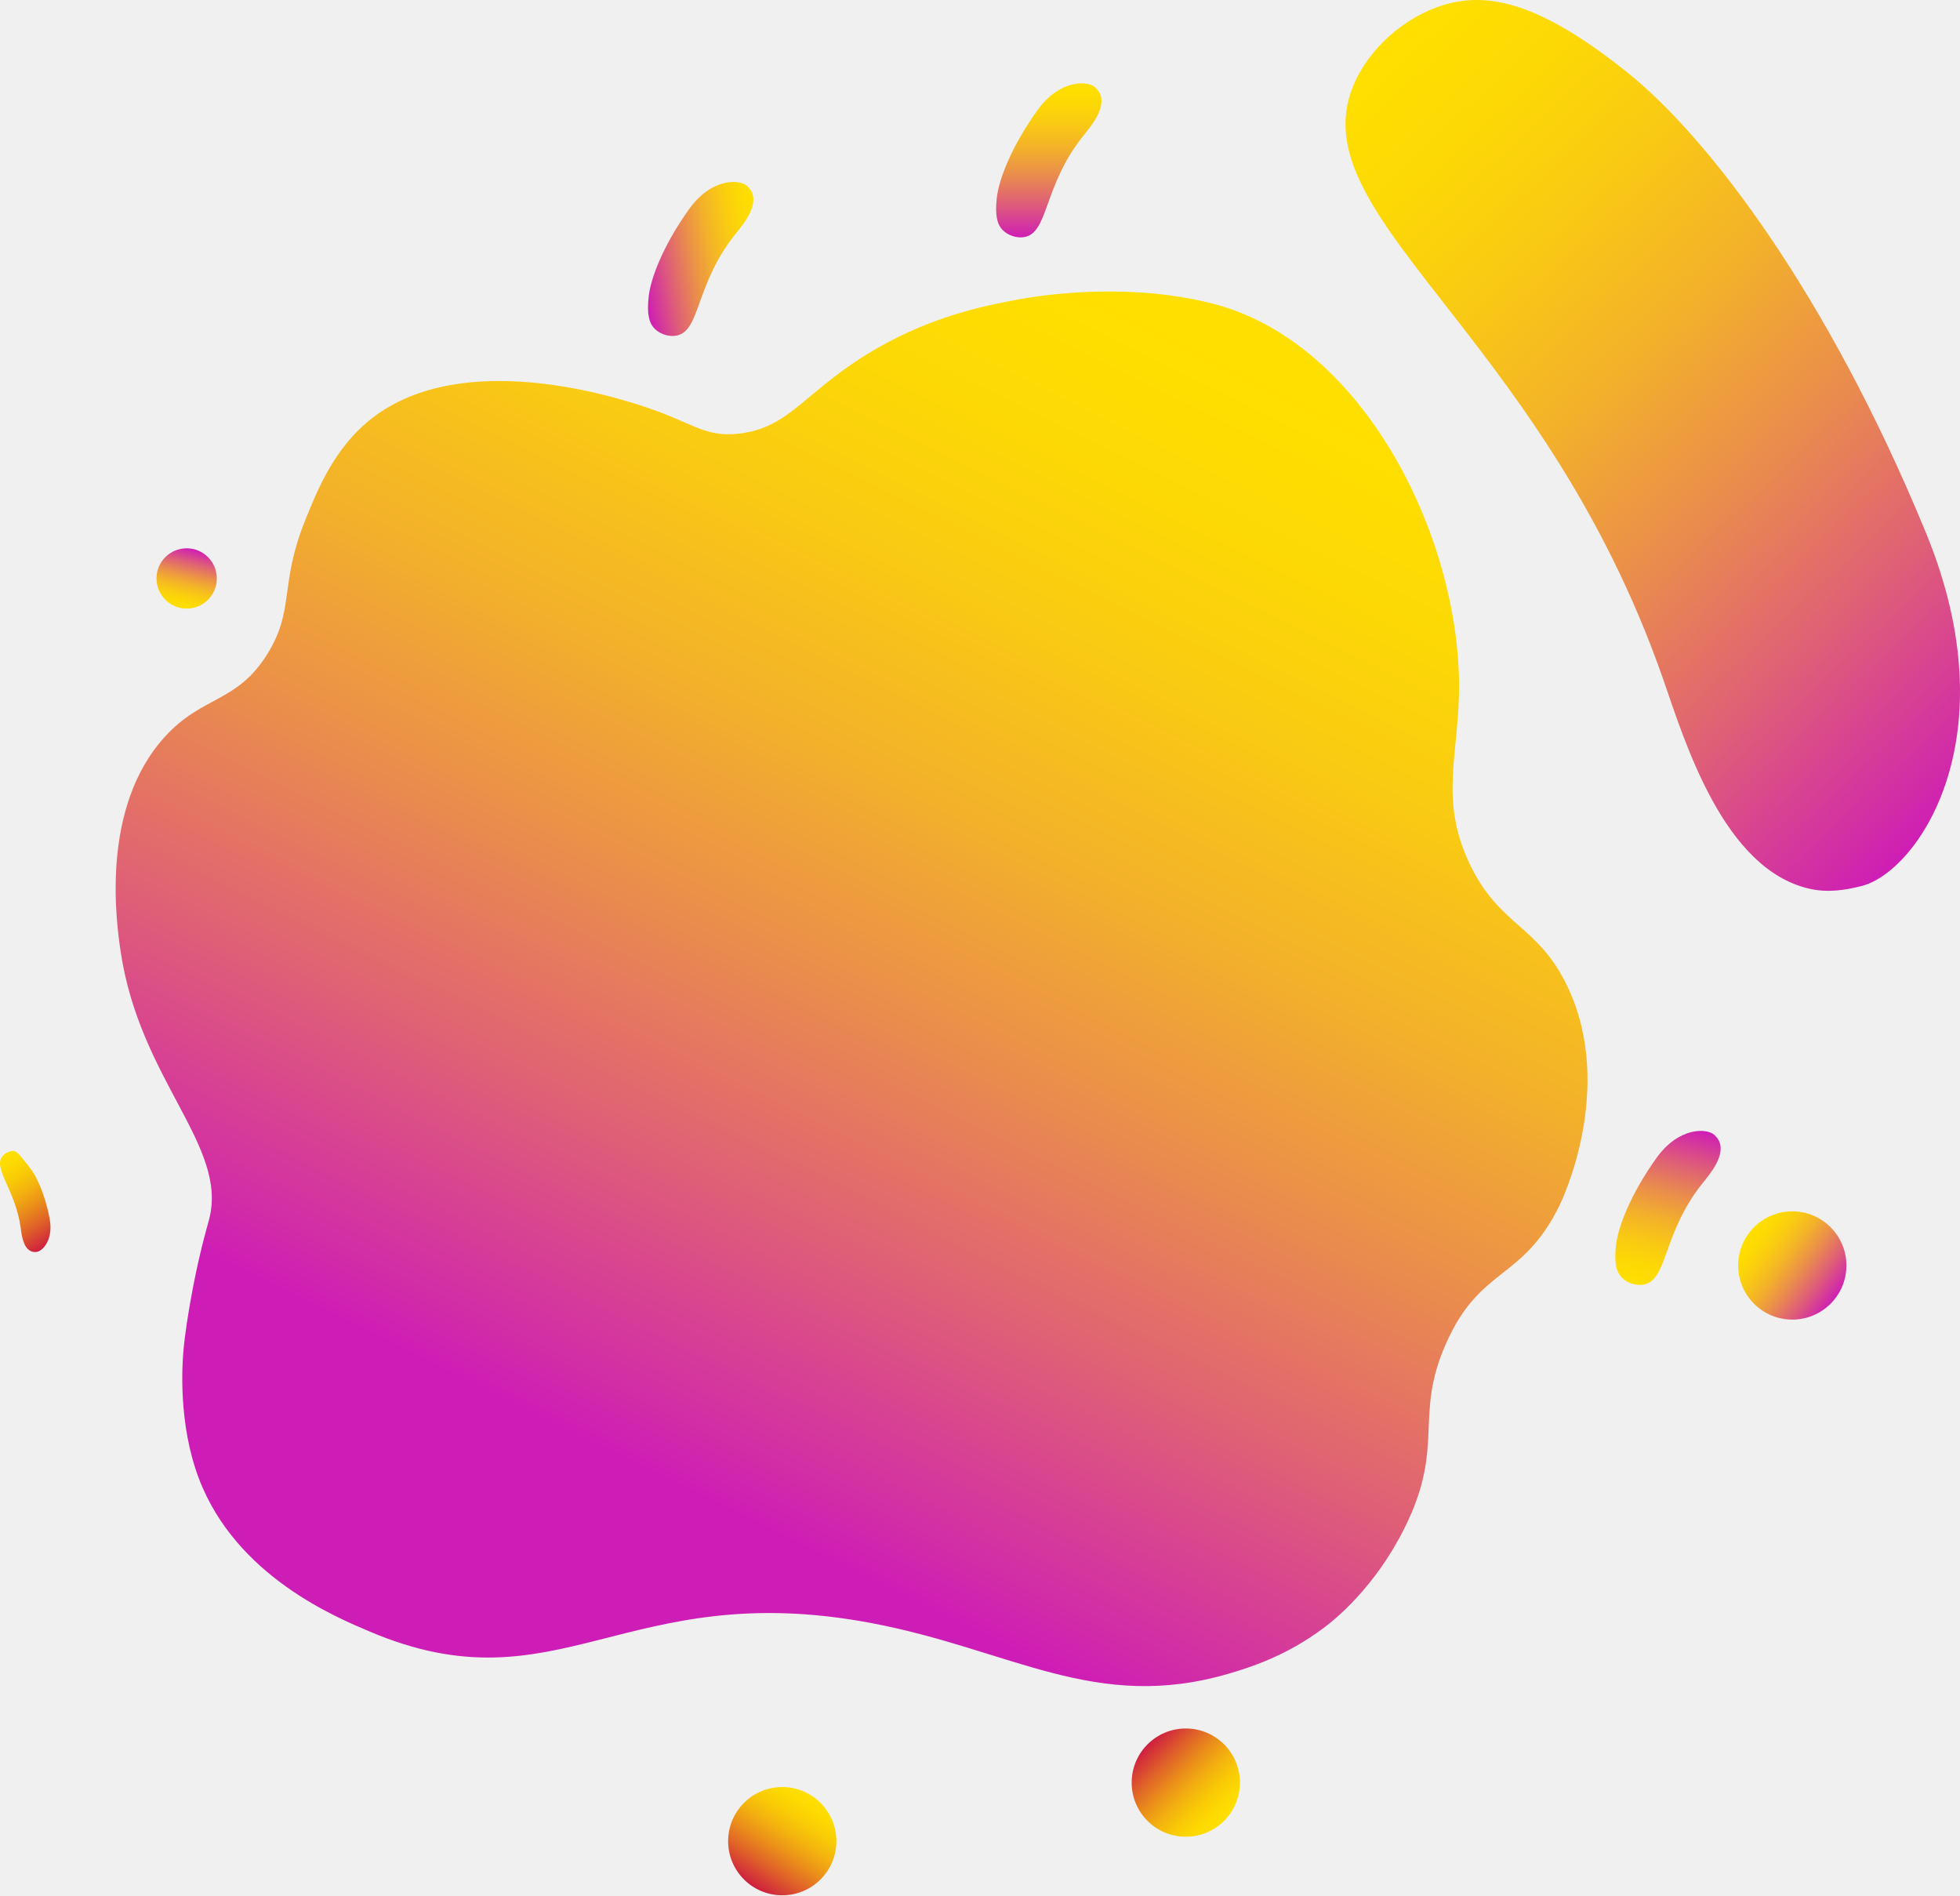
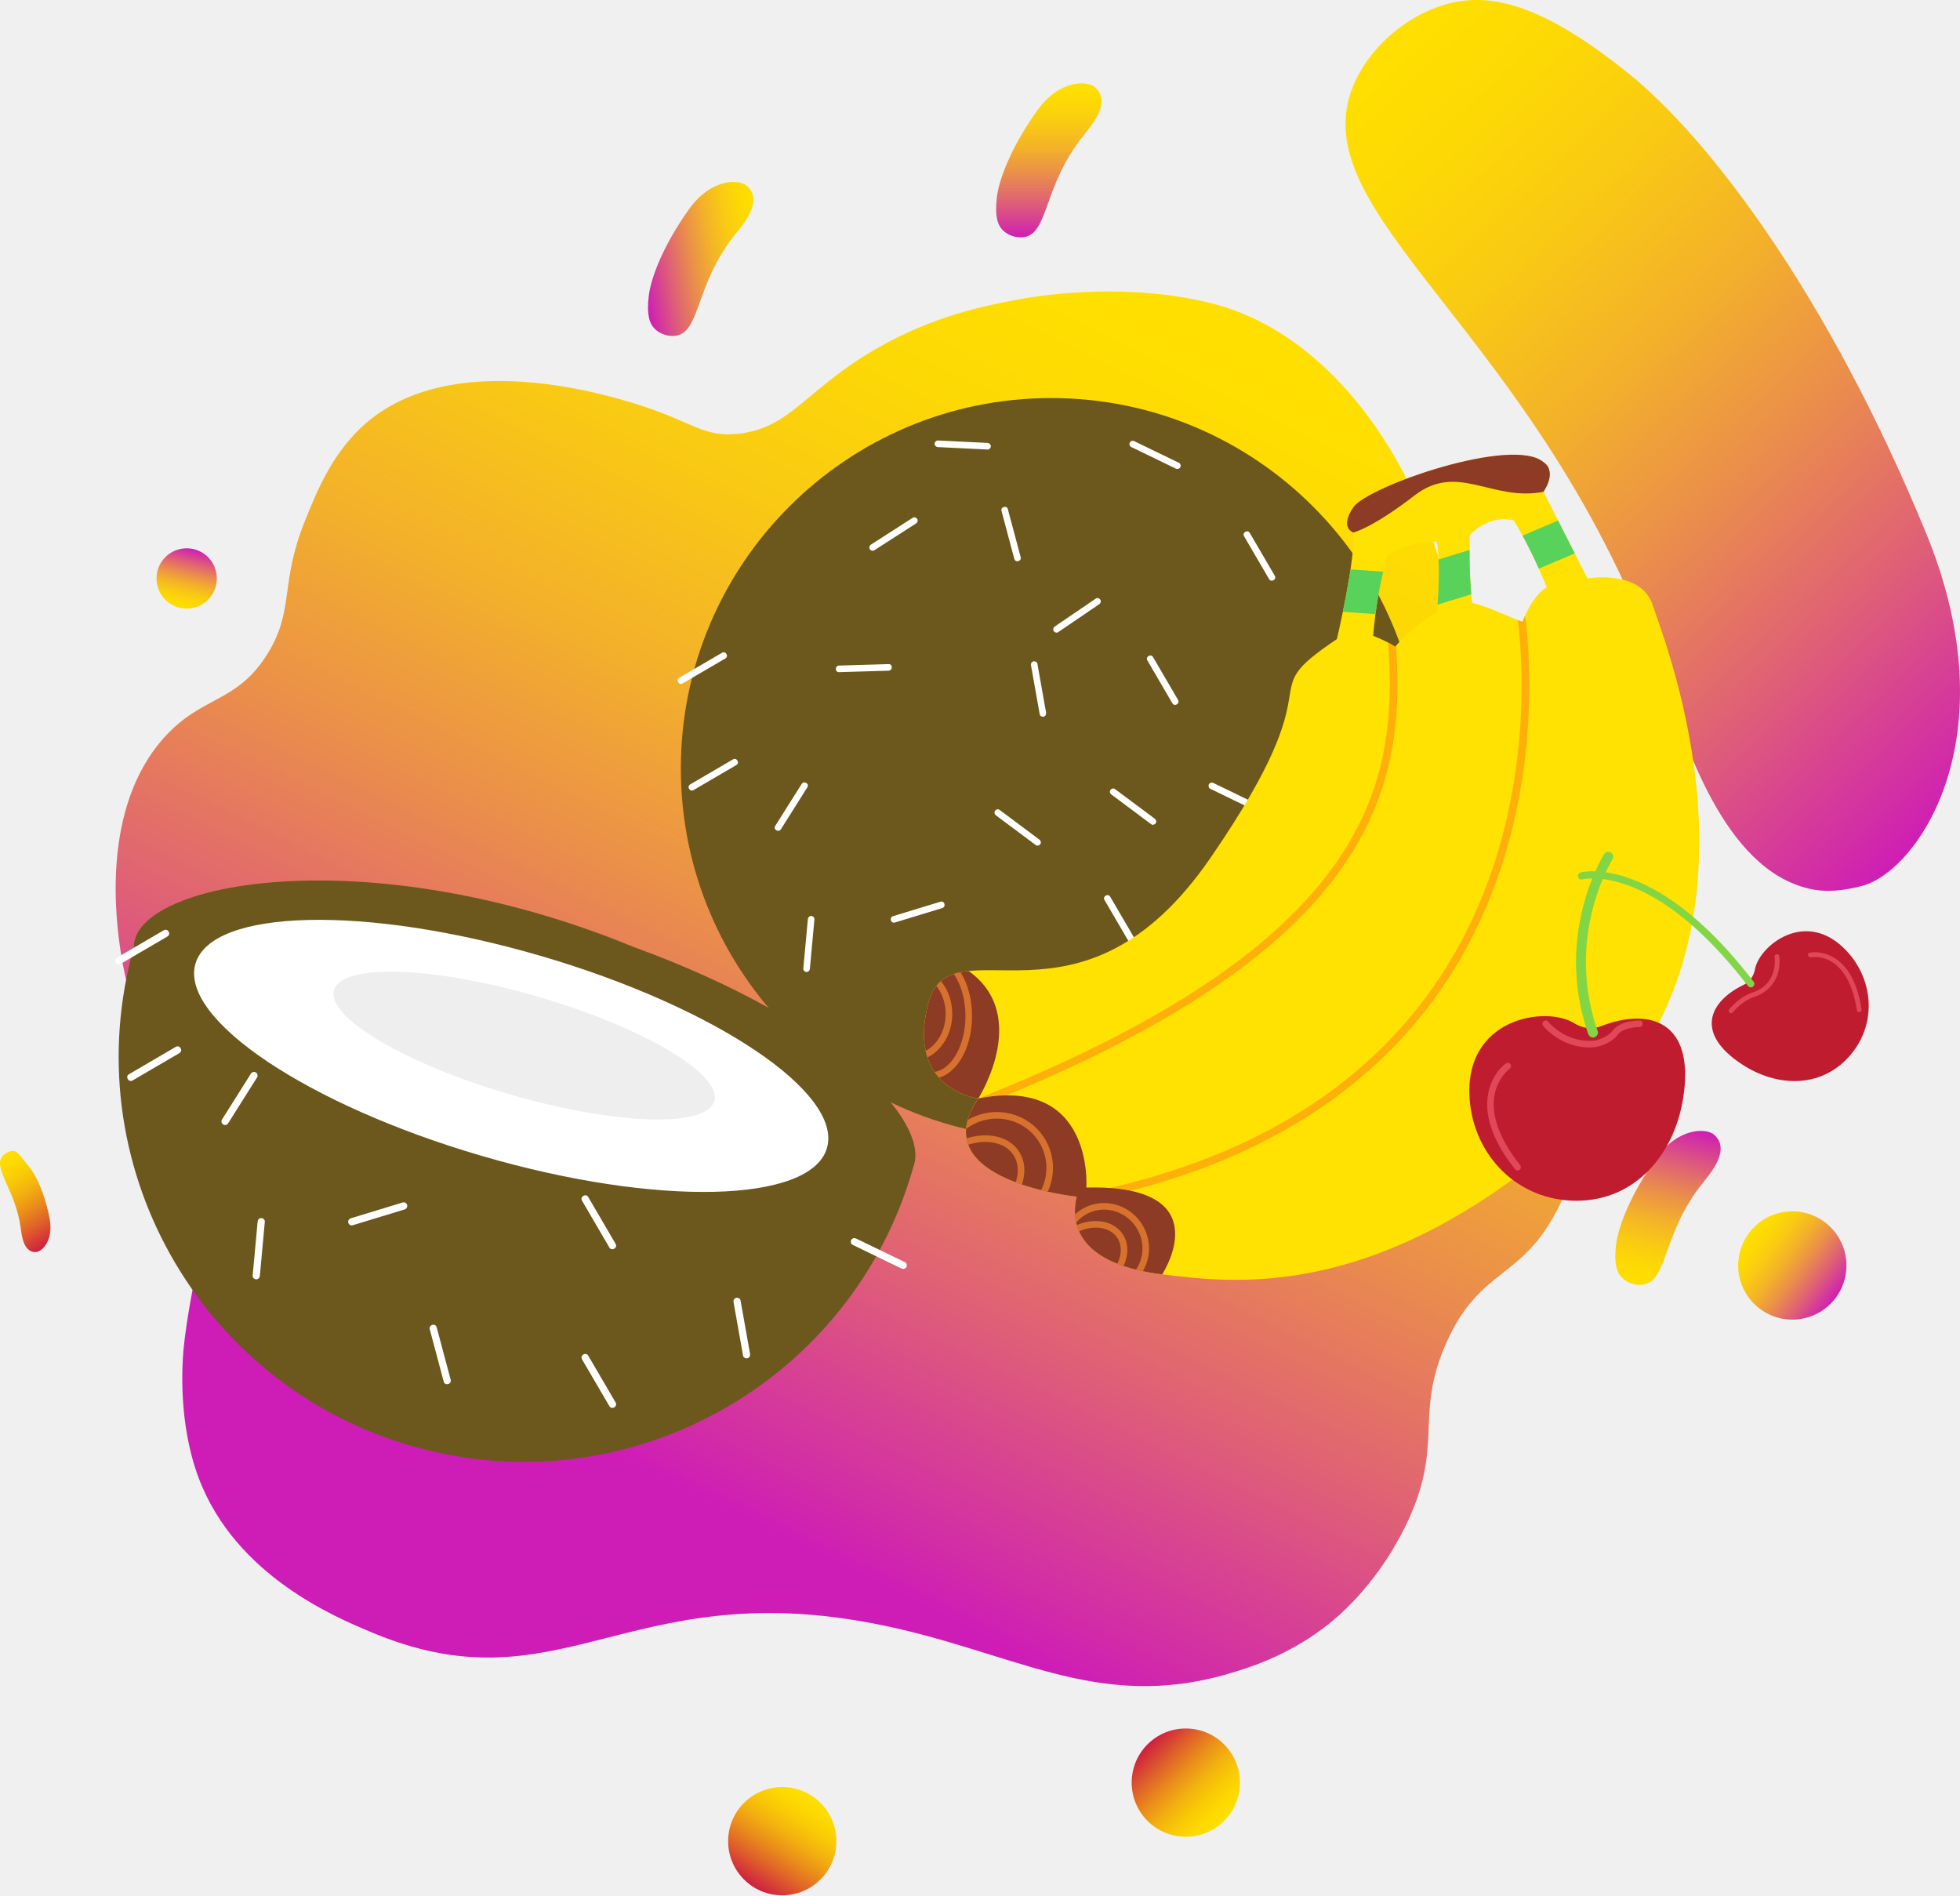
<svg xmlns="http://www.w3.org/2000/svg" xmlns:xlink="http://www.w3.org/1999/xlink" id="Capa_2" data-name="Capa 2" viewBox="0 0 1783.59 1724.46">
  <defs>
    <linearGradient id="Degradado_sin_nombre_1009" data-name="Degradado sin nombre 1009" x1="25696.38" y1="4039.81" x2="25468.92" y2="2918.32" gradientTransform="translate(26445.03 3943.03) rotate(-165.29) scale(1 -1)" gradientUnits="userSpaceOnUse">
      <stop offset="0" stop-color="#ce1db6" />
      <stop offset=".04" stop-color="#d12aa9" />
      <stop offset=".23" stop-color="#df6076" />
      <stop offset=".41" stop-color="#ea8d4c" />
      <stop offset=".58" stop-color="#f3b12a" />
      <stop offset=".74" stop-color="#f9ca13" />
      <stop offset=".88" stop-color="#fdd904" />
      <stop offset="1" stop-color="#ffdf00" />
    </linearGradient>
    <linearGradient id="Degradado_sin_nombre_203" data-name="Degradado sin nombre 203" x1="16756.55" y1="16587.05" x2="16855.07" y2="16587.05" gradientTransform="translate(5445.17 24808.75) rotate(-56.94) scale(1 -1)" gradientUnits="userSpaceOnUse">
      <stop offset="0" stop-color="#ce1d40" />
      <stop offset=".04" stop-color="#d12a3b" />
      <stop offset=".23" stop-color="#df6029" />
      <stop offset=".41" stop-color="#ea8d1a" />
      <stop offset=".58" stop-color="#f3b10f" />
      <stop offset=".74" stop-color="#f9ca06" />
      <stop offset=".88" stop-color="#fdd901" />
      <stop offset="1" stop-color="#ffdf00" />
    </linearGradient>
    <linearGradient id="Degradado_sin_nombre_203-2" data-name="Degradado sin nombre 203" x1="7819.22" y1="10456.02" x2="7917.74" y2="10456.02" gradientTransform="translate(-11866.2 3535.39) rotate(44.63) scale(1 -1)" xlink:href="#Degradado_sin_nombre_203" />
    <linearGradient id="Degradado_sin_nombre_1009-2" data-name="Degradado sin nombre 1009" x1="20987.02" y1="7650.55" x2="21085.55" y2="7650.55" gradientTransform="translate(23031.73 7713.7) rotate(-142.97) scale(1 -1)" xlink:href="#Degradado_sin_nombre_1009" />
    <linearGradient id="Degradado_sin_nombre_1009-3" data-name="Degradado sin nombre 1009" x1="11937.51" y1="4089.52" x2="11992.4" y2="4089.52" gradientTransform="translate(-1064.18 -12057.86) rotate(103.27) scale(1 -1)" xlink:href="#Degradado_sin_nombre_1009" />
    <linearGradient id="Degradado_sin_nombre_1009-4" data-name="Degradado sin nombre 1009" x1="18291.17" y1="-18428.51" x2="18442.46" y2="-18428.51" gradientTransform="translate(24006.63 -11983.23) rotate(104.72) scale(1 -1)" xlink:href="#Degradado_sin_nombre_1009" />
    <linearGradient id="Degradado_sin_nombre_1009-5" data-name="Degradado sin nombre 1009" x1="17779.54" y1="-19547.46" x2="17732.49" y2="-19445.26" gradientTransform="translate(24006.63 -11983.23) rotate(104.72) scale(1 -1)" xlink:href="#Degradado_sin_nombre_1009" />
    <linearGradient id="Degradado_sin_nombre_1009-6" data-name="Degradado sin nombre 1009" x1="17656.55" y1="-19195.64" x2="17521.01" y2="-19231.25" gradientTransform="translate(24006.63 -11983.23) rotate(104.72) scale(1 -1)" xlink:href="#Degradado_sin_nombre_1009" />
    <linearGradient id="Degradado_sin_nombre_203-3" data-name="Degradado sin nombre 203" x1="16095.43" y1="9063.01" x2="16187.14" y2="9063.01" gradientTransform="translate(16220.75 10052.91) rotate(-121.74) scale(1 -1)" xlink:href="#Degradado_sin_nombre_203" />
    <linearGradient id="Degradado_sin_nombre_1009-7" data-name="Degradado sin nombre 1009" x1="18104.44" y1="6610.26" x2="18970.54" y2="6610.26" gradientTransform="translate(18999.31 9424.42) rotate(-133.06) scale(1 -1)" xlink:href="#Degradado_sin_nombre_1009" />
+     <clipPath id="clippath">
+       <path d="m1504,550.67c-10.58-32.83-59.38-24.37-59.38-24.37l-40.05-78.81c13-20,0-27,0-27-28-24-160,22-173,41s0,23,0,23c2,25-15,97-15,97-82,55,4,26-115,199s-237,55-257,133,45.69,85.99,45.69,85.99c-51.31,74.99,89.52,89.31,89.52,89.31-7.8,33.3,11.8,62.7,77.8,70.7s202,27,384.29-140.2c182.29-167.2,72.71-435.8,62.13-468.62Zm-196.42,6.83c-22,11-38,31-38,31-7-5-20-10-20-10,2.03-24.94,6.24-49.31,13-73,13.34-8.71,28.55-12.43,45-12.83,2.59,17.37,2.12,39.74,0,64.83Zm78,8c-.51,1.32-29-13-46-17-2.09-20.03-2.67-40.73-2-62,11.6-11.11,25.21-16.65,40-13,11.63,19.4,21.51,39.81,30,61,0,0-12,5-22,31Z" style="fill: #ffe102;" />
+     </clipPath>
  </defs>
  <g id="cartafruta">
-     <g>
-       <path d="m1419.53,1095.96c2.22-4.57,49.83-105.05,7.86-196.21-27.14-58.95-63.16-56.15-90.57-114.94-27.56-59.11-8.57-99.3-9.09-162.86-1.12-136.68-87.92-310.97-224.39-345.74-72.76-18.54-147.72-9.29-178.4-3.45-27.8,5.29-74.75,14.23-126.92,44.15-64.96,37.25-78.1,72.68-126.35,77.72-31.71,3.31-40.81-10.44-89.3-25.9-24.88-7.93-161.42-51.46-243.22,11.32-35.06,26.91-50.57,66.41-61.44,93.35-23.6,58.46-9.36,81.01-34.12,121.19-27.85,45.19-58.93,37.87-93.43,75.6-59.59,65.15-43.98,170.98-40.44,195.09,17.24,117.45,98.12,177.28,80.57,244.19-1.78,6.79-10.17,34.96-17.23,75.87-1.32,7.65-4.73,27.28-6.17,43.94-1.08,12.47-4.79,66.15,14.05,115.85,33.79,89.13,125.62,126.66,155.43,139.32,171.72,72.95,232.02-49.86,455.97-7.8,127.6,23.97,204.36,81.99,326.32,45.99,17.59-5.19,51.18-15.43,85.94-41.49,9.66-7.24,46.32-36.29,73.53-90.88,37.55-75.34,7.9-100.83,37.95-168.33,31.32-70.35,69.52-56.08,103.47-125.98Z" style="fill: url(#Degradado_sin_nombre_1009);" />
-       <circle cx="711.84" cy="1675.2" r="49.25" style="fill: url(#Degradado_sin_nombre_203);" />
-       <circle cx="1079.07" cy="1621.93" r="49.25" style="fill: url(#Degradado_sin_nombre_203-2);" />
-       <circle cx="1630.98" cy="1151.4" r="49.25" style="fill: url(#Degradado_sin_nombre_1009-2);" />
-       <circle cx="169.86" cy="526.31" r="27.44" style="fill: url(#Degradado_sin_nombre_1009-3);" />
-       <path d="m1549.13,1076.79c6.5-8.15,20.37-24.1,15.74-37.34-1-2.85-2.85-4.97-4.83-6.84-6.55-6.2-32.34-7.58-52.85,21.23-23.76,33.37-34.73,62.68-36.62,79.05-1.9,16.49.43,24.73,5.57,29.8,4.51,4.44,11.77,7.03,18.34,6.29,23.5-2.66,17.57-45.69,54.65-92.18Z" style="fill: url(#Degradado_sin_nombre_1009-4);" />
-       <path d="m668.9,213.37c6.5-8.15,20.37-24.1,15.74-37.34-1-2.85-2.85-4.97-4.83-6.84-6.55-6.2-32.34-7.58-52.85,21.23-23.76,33.37-34.73,62.68-36.62,79.05-1.9,16.49.43,24.73,5.57,29.8,4.51,4.44,11.77,7.03,18.34,6.29,23.5-2.66,17.57-45.69,54.65-92.18Z" style="fill: url(#Degradado_sin_nombre_1009-5);" />
-       <path d="m985.67,123.67c6.5-8.15,20.37-24.1,15.74-37.34-1-2.85-2.85-4.97-4.83-6.84-6.55-6.2-32.34-7.58-52.85,21.23-23.76,33.37-34.73,62.68-36.62,79.05-1.9,16.49.43,24.73,5.57,29.8,4.51,4.44,11.77,7.03,18.34,6.29,23.5-2.66,17.57-45.69,54.65-92.18Z" style="fill: url(#Degradado_sin_nombre_1009-6);" />
-       <path d="m18.8,1116.96c.83,5.97,1.99,18.13,9.38,21.46,1.59.72,3.21.78,4.79.7,5.21-.28,16.05-10.53,12.15-30.6-4.52-23.24-12.43-39.51-18.54-46.82-6.15-7.36-10.53-14.67-14.7-14.53-3.66.12-7.63,2.13-9.94,5.18-8.24,10.91,12.15,30.56,16.86,64.6Z" style="fill: url(#Degradado_sin_nombre_203-3);" />
-       <path d="m1513.62,618.4c19.62,56.33,54.53,172.2,132.81,190.19,16.83,3.87,32.75,1.36,47.86-2.51,50.01-12.81,135.43-133.49,58.52-320.78-89.07-216.91-197.56-359.56-271.05-418.64-74.06-59.54-121.09-73.39-161.32-63.95-35.28,8.27-70,35.55-86.45,69.64-58.84,121.96,167.67,224.57,279.63,546.06Z" style="fill: url(#Degradado_sin_nombre_1009-7);" />
+     <path d="m1419.53,1095.96c2.22-4.57,49.83-105.05,7.86-196.21-27.14-58.95-63.16-56.15-90.57-114.94-27.56-59.11-8.57-99.3-9.09-162.86-1.12-136.68-87.92-310.97-224.39-345.74-72.76-18.54-147.72-9.29-178.4-3.45-27.8,5.29-74.75,14.23-126.92,44.15-64.96,37.25-78.1,72.68-126.35,77.72-31.71,3.31-40.81-10.44-89.3-25.9-24.88-7.93-161.42-51.46-243.22,11.32-35.06,26.91-50.57,66.41-61.44,93.35-23.6,58.46-9.36,81.01-34.12,121.19-27.85,45.19-58.93,37.87-93.43,75.6-59.59,65.15-43.98,170.98-40.44,195.09,17.24,117.45,98.12,177.28,80.57,244.19-1.78,6.79-10.17,34.96-17.23,75.87-1.32,7.65-4.73,27.28-6.17,43.94-1.08,12.47-4.79,66.15,14.05,115.85,33.79,89.13,125.62,126.66,155.43,139.32,171.72,72.95,232.02-49.86,455.97-7.8,127.6,23.97,204.36,81.99,326.32,45.99,17.59-5.19,51.18-15.43,85.94-41.49,9.66-7.24,46.32-36.29,73.53-90.88,37.55-75.34,7.9-100.83,37.95-168.33,31.32-70.35,69.52-56.08,103.47-125.98Z" style="fill: url(#Degradado_sin_nombre_1009);" />
+     <circle cx="711.84" cy="1675.2" r="49.25" style="fill: url(#Degradado_sin_nombre_203);" />
+     <circle cx="1079.07" cy="1621.93" r="49.25" style="fill: url(#Degradado_sin_nombre_203-2);" />
+     <circle cx="1630.98" cy="1151.4" r="49.25" style="fill: url(#Degradado_sin_nombre_1009-2);" />
+     <circle cx="169.86" cy="526.31" r="27.44" style="fill: url(#Degradado_sin_nombre_1009-3);" />
+     <path d="m1549.13,1076.79c6.5-8.15,20.37-24.1,15.74-37.34-1-2.85-2.85-4.97-4.83-6.84-6.55-6.2-32.34-7.58-52.85,21.23-23.76,33.37-34.73,62.68-36.62,79.05-1.9,16.49.43,24.73,5.57,29.8,4.51,4.44,11.77,7.03,18.34,6.29,23.5-2.66,17.57-45.69,54.65-92.18Z" style="fill: url(#Degradado_sin_nombre_1009-4);" />
+     <path d="m668.9,213.37c6.5-8.15,20.37-24.1,15.74-37.34-1-2.85-2.85-4.97-4.83-6.84-6.55-6.2-32.34-7.58-52.85,21.23-23.76,33.37-34.73,62.68-36.62,79.05-1.9,16.49.43,24.73,5.57,29.8,4.51,4.44,11.77,7.03,18.34,6.29,23.5-2.66,17.57-45.69,54.65-92.18Z" style="fill: url(#Degradado_sin_nombre_1009-5);" />
+     <path d="m985.67,123.67c6.5-8.15,20.37-24.1,15.74-37.34-1-2.85-2.85-4.97-4.83-6.84-6.55-6.2-32.34-7.58-52.85,21.23-23.76,33.37-34.73,62.68-36.62,79.05-1.9,16.49.43,24.73,5.57,29.8,4.51,4.44,11.77,7.03,18.34,6.29,23.5-2.66,17.57-45.69,54.65-92.18Z" style="fill: url(#Degradado_sin_nombre_1009-6);" />
+     <path d="m18.8,1116.96c.83,5.97,1.99,18.13,9.38,21.46,1.59.72,3.21.78,4.79.7,5.21-.28,16.05-10.53,12.15-30.6-4.52-23.24-12.43-39.51-18.54-46.82-6.15-7.36-10.53-14.67-14.7-14.53-3.66.12-7.63,2.13-9.94,5.18-8.24,10.91,12.15,30.56,16.86,64.6Z" style="fill: url(#Degradado_sin_nombre_203-3);" />
+     <path d="m1513.62,618.4c19.62,56.33,54.53,172.2,132.81,190.19,16.83,3.87,32.75,1.36,47.86-2.51,50.01-12.81,135.43-133.49,58.52-320.78-89.07-216.91-197.56-359.56-271.05-418.64-74.06-59.54-121.09-73.39-161.32-63.95-35.28,8.27-70,35.55-86.45,69.64-58.84,121.96,167.67,224.57,279.63,546.06Z" style="fill: url(#Degradado_sin_nombre_1009-7);" />
+     <g id="Capa_21" data-name="Capa 21">
+       <g>
+         <circle cx="956.57" cy="699.17" r="337" style="fill: #6c581c;" />
+         <g>
+           <path d="m657.06,593.91c-4.38,2.56-8.75,5.11-13.13,7.67-7.02,4.1-14.04,8.2-21.06,12.3-1.6.94-3.21,1.87-4.81,2.81-3.33,1.95-.32,7.13,3.03,5.18,4.38-2.56,8.75-5.11,13.13-7.67,7.02-4.1,14.04-8.2,21.06-12.3,1.6-.94,3.21-1.87,4.81-2.81,3.33-1.95.32-7.13-3.03-5.18h0Z" style="fill: #fff;" />
+           <path d="m667.06,690.91c-4.38,2.56-8.75,5.11-13.13,7.67-7.02,4.1-14.04,8.2-21.06,12.3-1.6.94-3.21,1.87-4.81,2.81-3.33,1.95-.32,7.13,3.03,5.18,4.38-2.56,8.75-5.11,13.13-7.67,7.02-4.1,14.04-8.2,21.06-12.3,1.6-.94,3.21-1.87,4.81-2.81,3.33-1.95.32-7.13-3.03-5.18h0Z" style="fill: #fff;" />
+           <path d="m729.52,713.27c-2.7,4.29-5.4,8.58-8.11,12.86-4.33,6.88-8.67,13.75-13,20.63-.99,1.57-1.98,3.14-2.97,4.72-2.06,3.28,3.13,6.29,5.18,3.03,2.7-4.29,5.4-8.58,8.11-12.86l13-20.63c.99-1.57,1.98-3.14,2.97-4.72,2.06-3.28-3.13-6.29-5.18-3.03h0Z" style="fill: #fff;" />
+           <path d="m735.13,836.4c-.46,5.05-.92,10.09-1.39,15.14-.74,8.09-1.48,16.19-2.23,24.28-.17,1.85-.34,3.7-.51,5.55-.15,1.62,1.48,3,3,3,1.75,0,2.85-1.38,3-3,.46-5.05.92-10.09,1.39-15.14.74-8.09,1.48-16.19,2.23-24.28.17-1.85.34-3.7.51-5.55.15-1.62-1.48-3-3-3-1.75,0-2.85,1.38-3,3h0Z" style="fill: #fff;" />
+           <path d="m855.88,820.41c-4.85,1.48-9.7,2.96-14.54,4.43-7.77,2.37-15.55,4.74-23.32,7.11-1.78.54-3.56,1.08-5.33,1.63-3.68,1.12-2.11,6.92,1.6,5.79,4.85-1.48,9.7-2.96,14.54-4.43,7.77-2.37,15.55-4.74,23.32-7.11,1.78-.54,3.56-1.08,5.33-1.63,3.68-1.12,2.11-6.92-1.6-5.79h0Z" style="fill: #fff;" />
+           <path d="m1033.05,854.87c-2.56-4.38-5.11-8.75-7.67-13.13-4.1-7.02-8.2-14.04-12.3-21.06-.94-1.6-1.87-3.21-2.81-4.81-1.95-3.33-7.13-.32-5.18,3.03,2.56,4.38,5.11,8.75,7.67,13.13,4.1,7.02,8.2,14.04,12.3,21.06.94,1.6,1.87,3.21,2.81,4.81,1.95,3.33,7.13.32,5.18-3.03h0Z" style="fill: #fff;" />
+           <path d="m951.92,648.32c-.89-4.99-1.78-9.98-2.66-14.97-1.42-8-2.85-16-4.27-24.01-.33-1.83-.65-3.66-.98-5.49-.28-1.6-2.23-2.5-3.69-2.1-1.68.46-2.38,2.09-2.1,3.69.89,4.99,1.78,9.98,2.66,14.97,1.42,8,2.85,16,4.27,24.01.33,1.83.65,3.66.98,5.49.28,1.6,2.23,2.5,3.69,2.1,1.68-.46,2.38-2.09,2.1-3.69h0Z" style="fill: #fff;" />
+           <path d="m945.68,763.8c-4.06-3.03-8.12-6.06-12.19-9.09-6.51-4.86-13.03-9.72-19.54-14.58-1.49-1.11-2.98-2.22-4.47-3.33-1.3-.97-3.35-.21-4.1,1.08-.9,1.53-.23,3.13,1.08,4.1,4.06,3.03,8.12,6.06,12.19,9.09,6.51,4.86,13.03,9.72,19.54,14.58,1.49,1.11,2.98,2.22,4.47,3.33,1.3.97,3.35.21,4.1-1.08.9-1.53.23-3.13-1.08-4.1h0Z" style="fill: #fff;" />
+           <path d="m1050.68,744.8c-4.06-3.03-8.12-6.06-12.19-9.09-6.51-4.86-13.03-9.72-19.54-14.58-1.49-1.11-2.98-2.22-4.47-3.33-1.3-.97-3.35-.21-4.1,1.08-.9,1.53-.23,3.13,1.08,4.1,4.06,3.03,8.12,6.06,12.19,9.09,6.51,4.86,13.03,9.72,19.54,14.58,1.49,1.11,2.98,2.22,4.47,3.33,1.3.97,3.35.21,4.1-1.08.9-1.53.23-3.13-1.08-4.1h0Z" style="fill: #fff;" />
+           <path d="m962.92,575.18c4.19-2.85,8.38-5.7,12.57-8.56,6.72-4.57,13.44-9.15,20.16-13.72,1.54-1.05,3.07-2.09,4.61-3.14,1.34-.91,1.93-2.64,1.08-4.1-.78-1.33-2.76-1.99-4.1-1.08-4.19,2.85-8.38,5.7-12.57,8.56-6.72,4.57-13.44,9.15-20.16,13.72-1.54,1.05-3.07,2.09-4.61,3.14-1.34.91-1.93,2.64-1.08,4.1.78,1.33,2.76,1.99,4.1,1.08h0Z" style="fill: #fff;" />
+           <path d="m1044.09,600.9c2.56,4.38,5.11,8.75,7.67,13.13,4.1,7.02,8.2,14.04,12.3,21.06.94,1.6,1.87,3.21,2.81,4.81,1.95,3.33,7.13.32,5.18-3.03-2.56-4.38-5.11-8.75-7.67-13.13-4.1-7.02-8.2-14.04-12.3-21.06-.94-1.6-1.87-3.21-2.81-4.81-1.95-3.33-7.13-.32-5.18,3.03h0Z" style="fill: #fff;" />
+           <path d="m1132.09,487.9c2.56,4.38,5.11,8.75,7.67,13.13,4.1,7.02,8.2,14.04,12.3,21.06.94,1.6,1.87,3.21,2.81,4.81,1.95,3.33,7.13.32,5.18-3.03-2.56-4.38-5.11-8.75-7.67-13.13-4.1-7.02-8.2-14.04-12.3-21.06-.94-1.6-1.87-3.21-2.81-4.81-1.95-3.33-7.13-.32-5.18,3.03h0Z" style="fill: #fff;" />
+           <path d="m1101.24,717.63c4.56,2.21,9.12,4.42,13.68,6.63,7.31,3.54,14.63,7.09,21.94,10.63,1.67.81,3.35,1.62,5.02,2.43,1.46.71,3.24.4,4.1-1.08.77-1.32.39-3.4-1.08-4.1-4.56-2.21-9.12-4.42-13.68-6.63-7.31-3.54-14.63-7.09-21.94-10.63-1.67-.81-3.35-1.62-5.02-2.43-1.46-.71-3.24-.4-4.1,1.08-.77,1.32-.39,3.4,1.08,4.1h0Z" style="fill: #fff;" />
+           <path d="m763.5,611.56c5.07-.15,10.13-.3,15.2-.45,8.12-.24,16.25-.48,24.37-.72,1.86-.05,3.72-.11,5.57-.16,3.85-.11,3.87-6.11,0-6-5.07.15-10.13.3-15.2.45-8.12.24-16.25.48-24.37.72-1.86.05-3.72.11-5.57.16-3.85.11-3.87,6.11,0,6h0Z" style="fill: #fff;" />
+           <path d="m911.36,464.87c1.31,4.9,2.61,9.79,3.92,14.69,2.1,7.85,4.19,15.71,6.29,23.56.48,1.8.96,3.59,1.44,5.39.99,3.73,6.78,2.15,5.79-1.6-1.31-4.9-2.61-9.79-3.92-14.69-2.1-7.85-4.19-15.71-6.29-23.56-.48-1.8-.96-3.59-1.44-5.39-.99-3.73-6.78-2.15-5.79,1.6h0Z" style="fill: #fff;" />
+           <path d="m830.56,471.1c-4.26,2.74-8.53,5.48-12.79,8.22-6.84,4.39-13.68,8.78-20.52,13.18-1.56,1-3.13,2.01-4.69,3.01-1.36.87-1.92,2.66-1.08,4.1.79,1.36,2.74,1.96,4.1,1.08,4.26-2.74,8.53-5.48,12.79-8.22,6.84-4.39,13.68-8.78,20.52-13.18,1.56-1,3.13-2.01,4.69-3.01,1.36-.87,1.92-2.66,1.08-4.1-.79-1.36-2.74-1.96-4.1-1.08h0Z" style="fill: #fff;" />
+           <path d="m898.63,402.99c-5.06-.25-10.12-.5-15.19-.74-8.12-.4-16.24-.8-24.35-1.19-1.86-.09-3.71-.18-5.57-.27-1.62-.08-3,1.44-3,3,0,1.69,1.38,2.92,3,3,5.06.25,10.12.5,15.19.74,8.12.4,16.24.8,24.35,1.19,1.86.09,3.71.18,5.57.27,1.62.08,3-1.44,3-3,0-1.69-1.38-2.92-3-3h0Z" style="fill: #fff;" />
+           <path d="m1072.91,421.14c-4.56-2.21-9.12-4.42-13.68-6.63-7.31-3.54-14.63-7.09-21.94-10.63l-5.02-2.43c-1.46-.71-3.24-.4-4.1,1.08-.77,1.32-.39,3.4,1.08,4.1,4.56,2.21,9.12,4.42,13.68,6.63,7.31,3.54,14.63,7.09,21.94,10.63l5.02,2.43c1.46.71,3.24.4,4.1-1.08.77-1.32.39-3.4-1.08-4.1h0Z" style="fill: #fff;" />
+         </g>
+       </g>
+       <g>
+         <path d="m831.33,1061.18c-55.05,195.93-258.51,310.13-454.44,255.08-195.93-55.05-310.14-258.51-255.08-454.44-.28-60.02,213.76-99.32,454.44-.32,186.04,67.6,269.85,158.56,255.08,199.68Z" style="fill: #6c581c;" />
+         <g>
+           <path d="m149.06,846.4c-4.81,2.81-9.62,5.62-14.43,8.43-7.63,4.46-15.27,8.92-22.9,13.38-1.77,1.03-3.54,2.07-5.31,3.1-3.64,2.13-.35,7.8,3.31,5.67,4.81-2.81,9.62-5.62,14.43-8.43,7.63-4.46,15.27-8.92,22.9-13.38,1.77-1.03,3.54-2.07,5.31-3.1,3.64-2.13.35-7.8-3.31-5.67h0Z" style="fill: #fff;" />
+           <path d="m160,952.47c-4.81,2.81-9.62,5.62-14.43,8.43-7.63,4.46-15.27,8.92-22.9,13.38-1.77,1.03-3.54,2.07-5.31,3.1-3.64,2.13-.35,7.8,3.31,5.67,4.81-2.81,9.62-5.62,14.43-8.43,7.63-4.46,15.27-8.92,22.9-13.38,1.77-1.03,3.54-2.07,5.31-3.1,3.64-2.13.35-7.8-3.31-5.67h0Z" style="fill: #fff;" />
+           <path d="m228.3,976.92c-2.97,4.71-5.94,9.43-8.91,14.14-4.71,7.48-9.43,14.96-14.14,22.44-1.09,1.73-2.18,3.47-3.28,5.2-.94,1.5-.32,3.62,1.18,4.49,1.58.92,3.54.33,4.49-1.18,2.97-4.71,5.94-9.43,8.91-14.14,4.71-7.48,9.43-14.96,14.14-22.44,1.09-1.73,2.18-3.47,3.28-5.2.94-1.5.32-3.62-1.18-4.49-1.58-.92-3.54-.33-4.49,1.18h0Z" style="fill: #fff;" />
+           <path d="m234.43,1111.56c-.51,5.55-1.02,11.1-1.53,16.65-.81,8.8-1.61,17.61-2.42,26.41-.19,2.04-.37,4.08-.56,6.12-.16,1.77,1.62,3.28,3.28,3.28,1.91,0,3.12-1.51,3.28-3.28.51-5.55,1.02-11.1,1.53-16.65.81-8.8,1.61-17.61,2.42-26.41.19-2.04.37-4.08.56-6.12.16-1.77-1.62-3.28-3.28-3.28-1.91,0-3.12,1.51-3.28,3.28h0Z" style="fill: #fff;" />
+           <path d="m366.46,1094.08c-5.33,1.62-10.66,3.25-15.99,4.87-8.46,2.58-16.91,5.15-25.37,7.73-1.96.6-3.92,1.19-5.88,1.79-1.69.52-2.77,2.29-2.29,4.04s2.33,2.81,4.04,2.29c5.33-1.62,10.66-3.25,15.99-4.87,8.46-2.58,16.91-5.15,25.37-7.73,1.96-.6,3.92-1.19,5.88-1.79,1.69-.52,2.77-2.29,2.29-4.04s-2.33-2.81-4.04-2.29h0Z" style="fill: #fff;" />
+           <path d="m560.2,1131.76c-2.81-4.81-5.62-9.62-8.43-14.43-4.46-7.63-8.92-15.27-13.38-22.9-1.03-1.77-2.07-3.54-3.1-5.31-2.13-3.64-7.8-.35-5.67,3.31,2.81,4.81,5.62,9.62,8.43,14.43,4.46,7.63,8.92,15.27,13.38,22.9,1.03,1.77,2.07,3.54,3.1,5.31,2.13,3.64,7.8.35,5.67-3.31h0Z" style="fill: #fff;" />
+           <path d="m682.53,1231.76c-.98-5.49-1.95-10.97-2.93-16.46-1.55-8.7-3.1-17.41-4.65-26.11-.36-2.02-.72-4.03-1.08-6.05-.31-1.75-2.44-2.73-4.04-2.29-1.84.51-2.6,2.28-2.29,4.04.98,5.49,1.95,10.97,2.93,16.46,1.55,8.7,3.1,17.41,4.65,26.11.36,2.02.72,4.03,1.08,6.05.31,1.75,2.44,2.73,4.04,2.29,1.84-.51,2.6-2.28,2.29-4.04h0Z" style="fill: #fff;" />
+           <path d="m529.63,1236.76c2.81,4.81,5.62,9.62,8.43,14.43,4.46,7.63,8.92,15.27,13.38,22.9,1.03,1.77,2.07,3.54,3.1,5.31,2.13,3.64,7.8.35,5.67-3.31-2.81-4.81-5.62-9.62-8.43-14.43-4.46-7.63-8.92-15.27-13.38-22.9-1.03-1.77-2.07-3.54-3.1-5.31-2.13-3.64-7.8-.35-5.67,3.31h0Z" style="fill: #fff;" />
+           <path d="m775.82,1132.59c5.01,2.43,10.03,4.86,15.04,7.29,7.96,3.85,15.91,7.71,23.87,11.56,1.84.89,3.69,1.79,5.53,2.68,1.59.77,3.55.44,4.49-1.18.84-1.44.42-3.71-1.18-4.49-5.01-2.43-10.03-4.86-15.04-7.29-7.96-3.85-15.91-7.71-23.87-11.56-1.84-.89-3.69-1.79-5.53-2.68-1.59-.77-3.55-.44-4.49,1.18-.84,1.44-.42,3.71,1.18,4.49h0Z" style="fill: #fff;" />
+           <path d="m265.45,865.7c5.57-.16,11.14-.33,16.71-.49,8.84-.26,17.67-.52,26.51-.78,2.05-.06,4.1-.12,6.14-.18,1.77-.05,3.28-1.47,3.28-3.28s-1.5-3.33-3.28-3.28c-5.57.16-11.14.33-16.71.49-8.84.26-17.67.52-26.51.78-2.05.06-4.1.12-6.14.18-1.77.05-3.28,1.47-3.28,3.28s1.5,3.33,3.28,3.28h0Z" style="fill: #fff;" />
+           <path d="m391.05,1209.39c1.44,5.38,2.87,10.77,4.31,16.15,2.28,8.54,4.56,17.08,6.84,25.63.53,1.98,1.06,3.96,1.58,5.94,1.09,4.08,7.42,2.35,6.33-1.74-1.44-5.38-2.87-10.77-4.31-16.15-2.28-8.54-4.56-17.08-6.84-25.63-.53-1.98-1.06-3.96-1.58-5.94-1.09-4.08-7.42-2.35-6.33,1.74h0Z" style="fill: #fff;" />
+         </g>
+       </g>
+       <g>
+         <path d="m1504,550.67c-10.58-32.83-59.38-24.37-59.38-24.37l-40.05-78.81c13-20,0-27,0-27-28-24-160,22-173,41s0,23,0,23c2,25-15,97-15,97-82,55,4,26-115,199s-237,55-257,133,45.69,85.99,45.69,85.99c-51.31,74.99,89.52,89.31,89.52,89.31-7.8,33.3,11.8,62.7,77.8,70.7s202,27,384.29-140.2c182.29-167.2,72.71-435.8,62.13-468.62Zm-196.42,6.83c-22,11-38,31-38,31-7-5-20-10-20-10,2.03-24.94,6.24-49.31,13-73,13.34-8.71,28.55-12.43,45-12.83,2.59,17.37,2.12,39.74,0,64.83Zm78,8c-.51,1.32-29-13-46-17-2.09-20.03-2.67-40.73-2-62,11.6-11.11,25.21-16.65,40-13,11.63,19.4,21.51,39.81,30,61,0,0-12,5-22,31Z" style="fill: #ffe102;" />
+         <g style="clip-path: url(#clippath); fill: none;">
+           <rect x="1203.43" y="518.5" width="63" height="38.99" transform="translate(41.39 -86.47) rotate(4.08)" style="fill: #58d25b;" />
+           <rect x="1292.43" y="505.5" width="63" height="38.99" transform="translate(-95.86 412.65) rotate(-17.11)" style="fill: #58d25b;" />
+           <path d="m1383.07,552s82,453-412.5,540.5" style="fill: none; stroke: #ffaf0a; stroke-miterlimit: 10; stroke-width: 7px;" />
+           <path d="m1265.07,566c14,142-2,298-408,450" style="fill: none; stroke: #ffaf0a; stroke-miterlimit: 10; stroke-width: 7px;" />
+           <rect x="1377.26" y="478.98" width="62.64" height="33.46" transform="translate(-81.75 589.27) rotate(-22.98)" style="fill: #58d25b;" />
+           <path d="m1057.57,1159.5s54-82-69-79c0,0,7.37-102.02-98.31-81.01,0,0,52.31-81.99-16.69-120.99s-98.64,136.55-98.64,136.55c0,0,143.8,131.65,147.22,132.05s135.42,12.4,135.42,12.4Z" style="fill: #8d3b24;" />
+           <path d="m1231.57,484.5s16.52-3.55,55.76-33.78c39.24-30.22,70.24,5.78,117.24-3.22s12-78,12-78l-167-20.42-60,41.42-13.39,94h55.39Z" style="fill: #8d3b24;" />
+           <g>
+             <ellipse cx="847.57" cy="924.5" rx="34" ry="54" style="fill: none; stroke: #d7712e; stroke-miterlimit: 10; stroke-width: 6px;" />
+             <ellipse cx="829.57" cy="922.5" rx="34" ry="40" style="fill: none; stroke: #d7712e; stroke-miterlimit: 10; stroke-width: 6px;" />
+             <ellipse cx="906.37" cy="1063.26" rx="49.12" ry="48.31" transform="translate(-438.72 685.43) rotate(-33.86)" style="fill: none; stroke: #d7712e; stroke-miterlimit: 10; stroke-width: 6px;" />
+             <ellipse cx="883.78" cy="1076.26" rx="49.12" ry="35.79" transform="translate(-449.8 675.06) rotate(-33.86)" style="fill: none; stroke: #d7712e; stroke-miterlimit: 10; stroke-width: 6px;" />
+             <ellipse cx="1005.63" cy="1135.1" rx="36.64" ry="37.72" transform="translate(-461.92 752.94) rotate(-33.87)" style="fill: none; stroke: #d7712e; stroke-miterlimit: 10; stroke-width: 6px;" />
+             <ellipse cx="988.74" cy="1144.75" rx="36.64" ry="27.94" transform="translate(-470.16 745.16) rotate(-33.86)" style="fill: none; stroke: #d7712e; stroke-miterlimit: 10; stroke-width: 6px;" />
+           </g>
+         </g>
+       </g>
+       <ellipse cx="465.19" cy="960.72" rx="94.86" ry="299.32" transform="translate(-587.39 1138.11) rotate(-73.73)" style="fill: #fff;" />
+       <ellipse cx="476.97" cy="951.34" rx="46.24" ry="180.25" transform="translate(-569.91 1142.66) rotate(-73.73)" style="fill: #eee;" />
+       <g>
+         <path d="m1531.45,1000.5c-8.42,50.23-43.44,92-97.03,92s-93.13-41.31-97.03-92c-5.76-74.84,69.98-85.69,95.29-69.41,7.3,4.69,16.39,5.68,24.47,2.52,43.43-17,86.33-4.95,74.29,66.89Z" style="fill: #bf1c2f;" />
+         <path d="m1459.69,777.23c-1.58,2.5-2.95,5.16-4.28,7.8-3.68,7.31-6.84,14.91-9.56,22.62-3.81,10.83-6.71,21.98-8.65,33.29-2.45,14.29-3.48,28.82-2.82,43.3.77,16.95,3.7,33.82,8.74,50.02.67,2.16,1.38,4.3,2.12,6.43s3.12,3.93,5.54,3.14c2.2-.71,3.97-3.15,3.14-5.54-2.87-8.27-5.22-16.72-6.98-25.3-.84-4.11-1.52-8.24-2.12-12.39-.08-.53.01.09.02.16-.04-.27-.07-.55-.11-.82-.05-.41-.1-.82-.15-1.23-.13-1.09-.25-2.18-.37-3.27-.2-1.95-.37-3.9-.52-5.85-.54-7.44-.65-14.91-.34-22.36.15-3.5.39-7,.73-10.49.16-1.69.35-3.37.55-5.06.05-.4.1-.8.15-1.2.06-.46.15-1.26.04-.34.1-.84.24-1.69.36-2.53,1.73-11.6,4.47-23.05,8.17-34.18,1.46-4.39,3.07-8.73,4.83-13.01.21-.51.78-1.83.2-.49.2-.47.4-.94.6-1.41.37-.86.75-1.72,1.14-2.58.69-1.53,1.4-3.05,2.13-4.55,1.58-3.25,3.34-6.37,5.11-9.51.02-.04.05-.08.08-.12,1.26-1.99.48-5.05-1.61-6.16-2.22-1.17-4.81-.51-6.16,1.61h0Z" style="fill: #82d645;" />
+         <path d="m1404.45,933.62c1.98,2.55,4.5,4.76,7.01,6.76,6.09,4.85,13.01,8.58,20.53,10.67,4.8,1.34,9.83,2,14.8,1.99,2.91,0,5.56-.28,8.33-1.08,3.71-1.07,7.39-2.57,10.64-4.67,1.93-1.24,3.78-2.7,5.29-4.43.44-.51.86-1.05,1.26-1.59.12-.16.22-.32.34-.47-.4.51.17-.17.21-.22.27-.3.56-.58.85-.86.17-.15.34-.3.51-.44.52-.44-.26.17.26-.2.91-.64,1.88-1.2,2.89-1.68.17-.08.34-.16.51-.24.63-.29-.27.1.33-.14.53-.21,1.06-.4,1.6-.58,1.97-.65,4-1.11,6.04-1.44.16-.03.32-.05.49-.08.08-.01,1.01-.14.54-.08-.49.06.24-.03.28-.03.21-.02.43-.05.64-.07.73-.08,1.46-.14,2.19-.18.63-.04,1.26-.07,1.89-.07,3.86,0,3.87-6.01,0-6-5.66,0-11.58,1.1-16.77,3.37-1.86.82-3.56,1.86-5.13,3.16s-2.54,2.96-3.81,4.28c-1.52,1.58-2.71,2.42-4.63,3.53-.83.48-1.69.92-2.56,1.33-.4.19-.79.37-1.2.54.57-.24-.28.11-.32.12-.25.1-.5.2-.76.29-2.04.76-4.18,1.47-6.34,1.83-.09.01-.13,0,.16-.03.68-.05-.62.02-.6.02-.66.04-1.31.07-1.97.08-1.27.03-2.54.02-3.81-.04-2.43-.11-4.34-.34-6.65-.79-2.16-.42-4.29-.98-6.38-1.68-.98-.33-1.96-.69-2.92-1.07-.19-.08-.38-.15-.56-.23.52.22-.38-.17-.39-.17-.45-.2-.9-.4-1.34-.61-3.21-1.52-6.27-3.36-9.12-5.47-.17-.12-1.18-.9-.57-.42-.34-.27-.68-.53-1.01-.8-.57-.46-1.12-.93-1.67-1.42-.91-.81-1.8-1.65-2.66-2.52-.76-.78-1.52-1.57-2.19-2.43-1-1.28-3.2-1.05-4.24,0-1.26,1.26-1,2.96,0,4.24h0Z" style="fill: #e04758;" />
+         <path d="m1370.56,967.41c-5.15,3.65-9.23,9.2-12.04,14.77-6.96,13.81-6.37,29.76-1.46,44.15s12.83,26.35,21.89,37.79c1.01,1.27,3.19,1.05,4.24,0,1.26-1.26,1.01-2.97,0-4.24-7.67-9.69-14.8-20.65-19.17-31.94-1.71-4.41-3.06-8.96-3.91-13.61-.08-.45-.16-.89-.23-1.34-.04-.26-.08-.53-.12-.79-.01-.1-.13-.97-.04-.25-.13-1.02-.24-2.04-.31-3.06-.14-1.84-.19-3.68-.14-5.53.05-1.7.19-3.4.4-5.09-.11.91.07-.44.11-.67.06-.34.11-.68.18-1.02.15-.79.31-1.58.5-2.37.35-1.48.78-2.95,1.29-4.38.22-.62.45-1.24.69-1.85.08-.19.5-1.17.1-.25.16-.37.32-.73.49-1.1,1-2.17,2.17-4.25,3.5-6.23.28-.42.57-.83.87-1.24.16-.21.31-.43.47-.64.54-.73-.36.44.08-.1.59-.72,1.18-1.45,1.8-2.14.99-1.1,2.03-2.14,3.15-3.11.31-.26.62-.51.93-.77-.02.01-.77.57-.23.19,1.32-.94,1.95-2.62,1.08-4.1-.76-1.31-2.78-2.02-4.1-1.08h0Z" style="fill: #e04758;" />
+       </g>
+       <g>
+         <path d="m1585.46,968.57c30.83,20.15,70.2,22.01,96.47-6.48,26.27-28.49,23.69-69.76-1.34-96.68-36.96-39.75-79.86-4.81-83.62,16.63-1.08,6.18-5.01,11.5-10.66,14.24-30.33,14.75-44.96,43.47-.86,72.29Z" style="fill: #bf1c2f;" />
+         <path d="m1439.94,800.14c.6-.17,1.22-.27,1.83-.37.33-.06.66-.1.99-.15.59-.09-1.14.14-.27.04.22-.03.44-.05.66-.08,1.03-.11,2.06-.19,3.09-.25,2.83-.14,5.66-.09,8.49.11.88.06,1.75.14,2.63.23.45.05.9.1,1.35.15.22.03.44.05.66.08.92.11-.67-.1.07,0,2.02.29,4.04.63,6.04,1.04,4.89,1,9.71,2.37,14.43,4.01,1.32.46,2.62.94,3.93,1.44.64.25,1.28.5,1.92.76.33.13.65.26.97.4.28.11,1.44.6.6.25,2.98,1.27,5.92,2.62,8.82,4.08,14.6,7.32,28,16.76,40.09,26.97,17.7,14.95,33.51,32.08,48,50.13,2.07,2.58,4.12,5.19,6.14,7.81,1.07,1.39,2.8,2.13,4.45,1.17,1.37-.8,2.24-3.05,1.17-4.45-15-19.54-31.31-38.17-49.74-54.57-12.97-11.53-27-22.06-42.29-30.32-10.55-5.7-21.79-10.41-33.48-13.2-7.31-1.75-14.9-2.81-22.43-2.65-3.18.07-6.64.2-9.72,1.08-.04.01-.07.02-.11.03-4.03,1.11-2.32,7.39,1.73,6.28h0Z" style="fill: #82d645;" />
+         <path d="m1614.91,870.94c.03.18.03.47-.04-.29.01.16.04.33.06.49.07.72.12,1.44.14,2.16.08,2.3-.04,4.63-.39,6.91-.7,4.49-2.29,8.66-4.95,12.36s-5.99,6.38-9.84,8.37c-1.99,1.03-4.09,1.63-6.17,2.43-2.2.84-4.33,1.85-6.36,3.04-5.23,3.07-9.78,7.19-13.72,11.77-1.82,2.1,1.24,5.19,3.07,3.07,3.59-4.16,7.63-7.95,12.35-10.8,2.06-1.25,4.23-2.33,6.49-3.15s4.54-1.57,6.69-2.7c8.55-4.48,14.75-12.82,16.46-22.32.74-4.08,1.05-8.38.38-12.5-.19-1.16-1.63-1.8-2.67-1.52-1.23.34-1.7,1.51-1.52,2.67h0Z" style="fill: #e04758;" />
+         <path d="m1647.95,870.98c.08-.02.17-.03.25-.05.09-.02.18-.03.27-.04.53-.1-.65.07-.12.02.87-.08,1.73-.16,2.6-.17,1.3-.02,2.61.04,3.9.19.19.02.38.05.58.07-.75-.09-.1-.01.08.01.43.07.86.14,1.29.22.83.16,1.66.36,2.48.59.94.26,1.86.57,2.77.91.21.08.43.17.64.25.48.19-.3-.14.27.11.49.22.98.44,1.46.68,1.02.51,2.01,1.06,2.97,1.67.46.29.91.59,1.35.9.25.18.5.36.75.54.1.07.2.15.3.22.4.3-.2-.16.16.13,4.72,3.76,8.11,8.2,10.97,13.45,4.8,8.83,7.3,18.79,8.86,28.66.18,1.16,1.63,1.8,2.67,1.52,1.23-.34,1.7-1.51,1.52-2.67-2.43-15.37-7.43-32.3-19.59-42.91-6.24-5.44-14.16-8.78-22.48-8.9-1.68-.02-3.44.05-5.09.4-2.73.58-1.57,4.76,1.15,4.18h0Z" style="fill: #e04758;" />
+       </g>
    </g>
  </g>
</svg>
